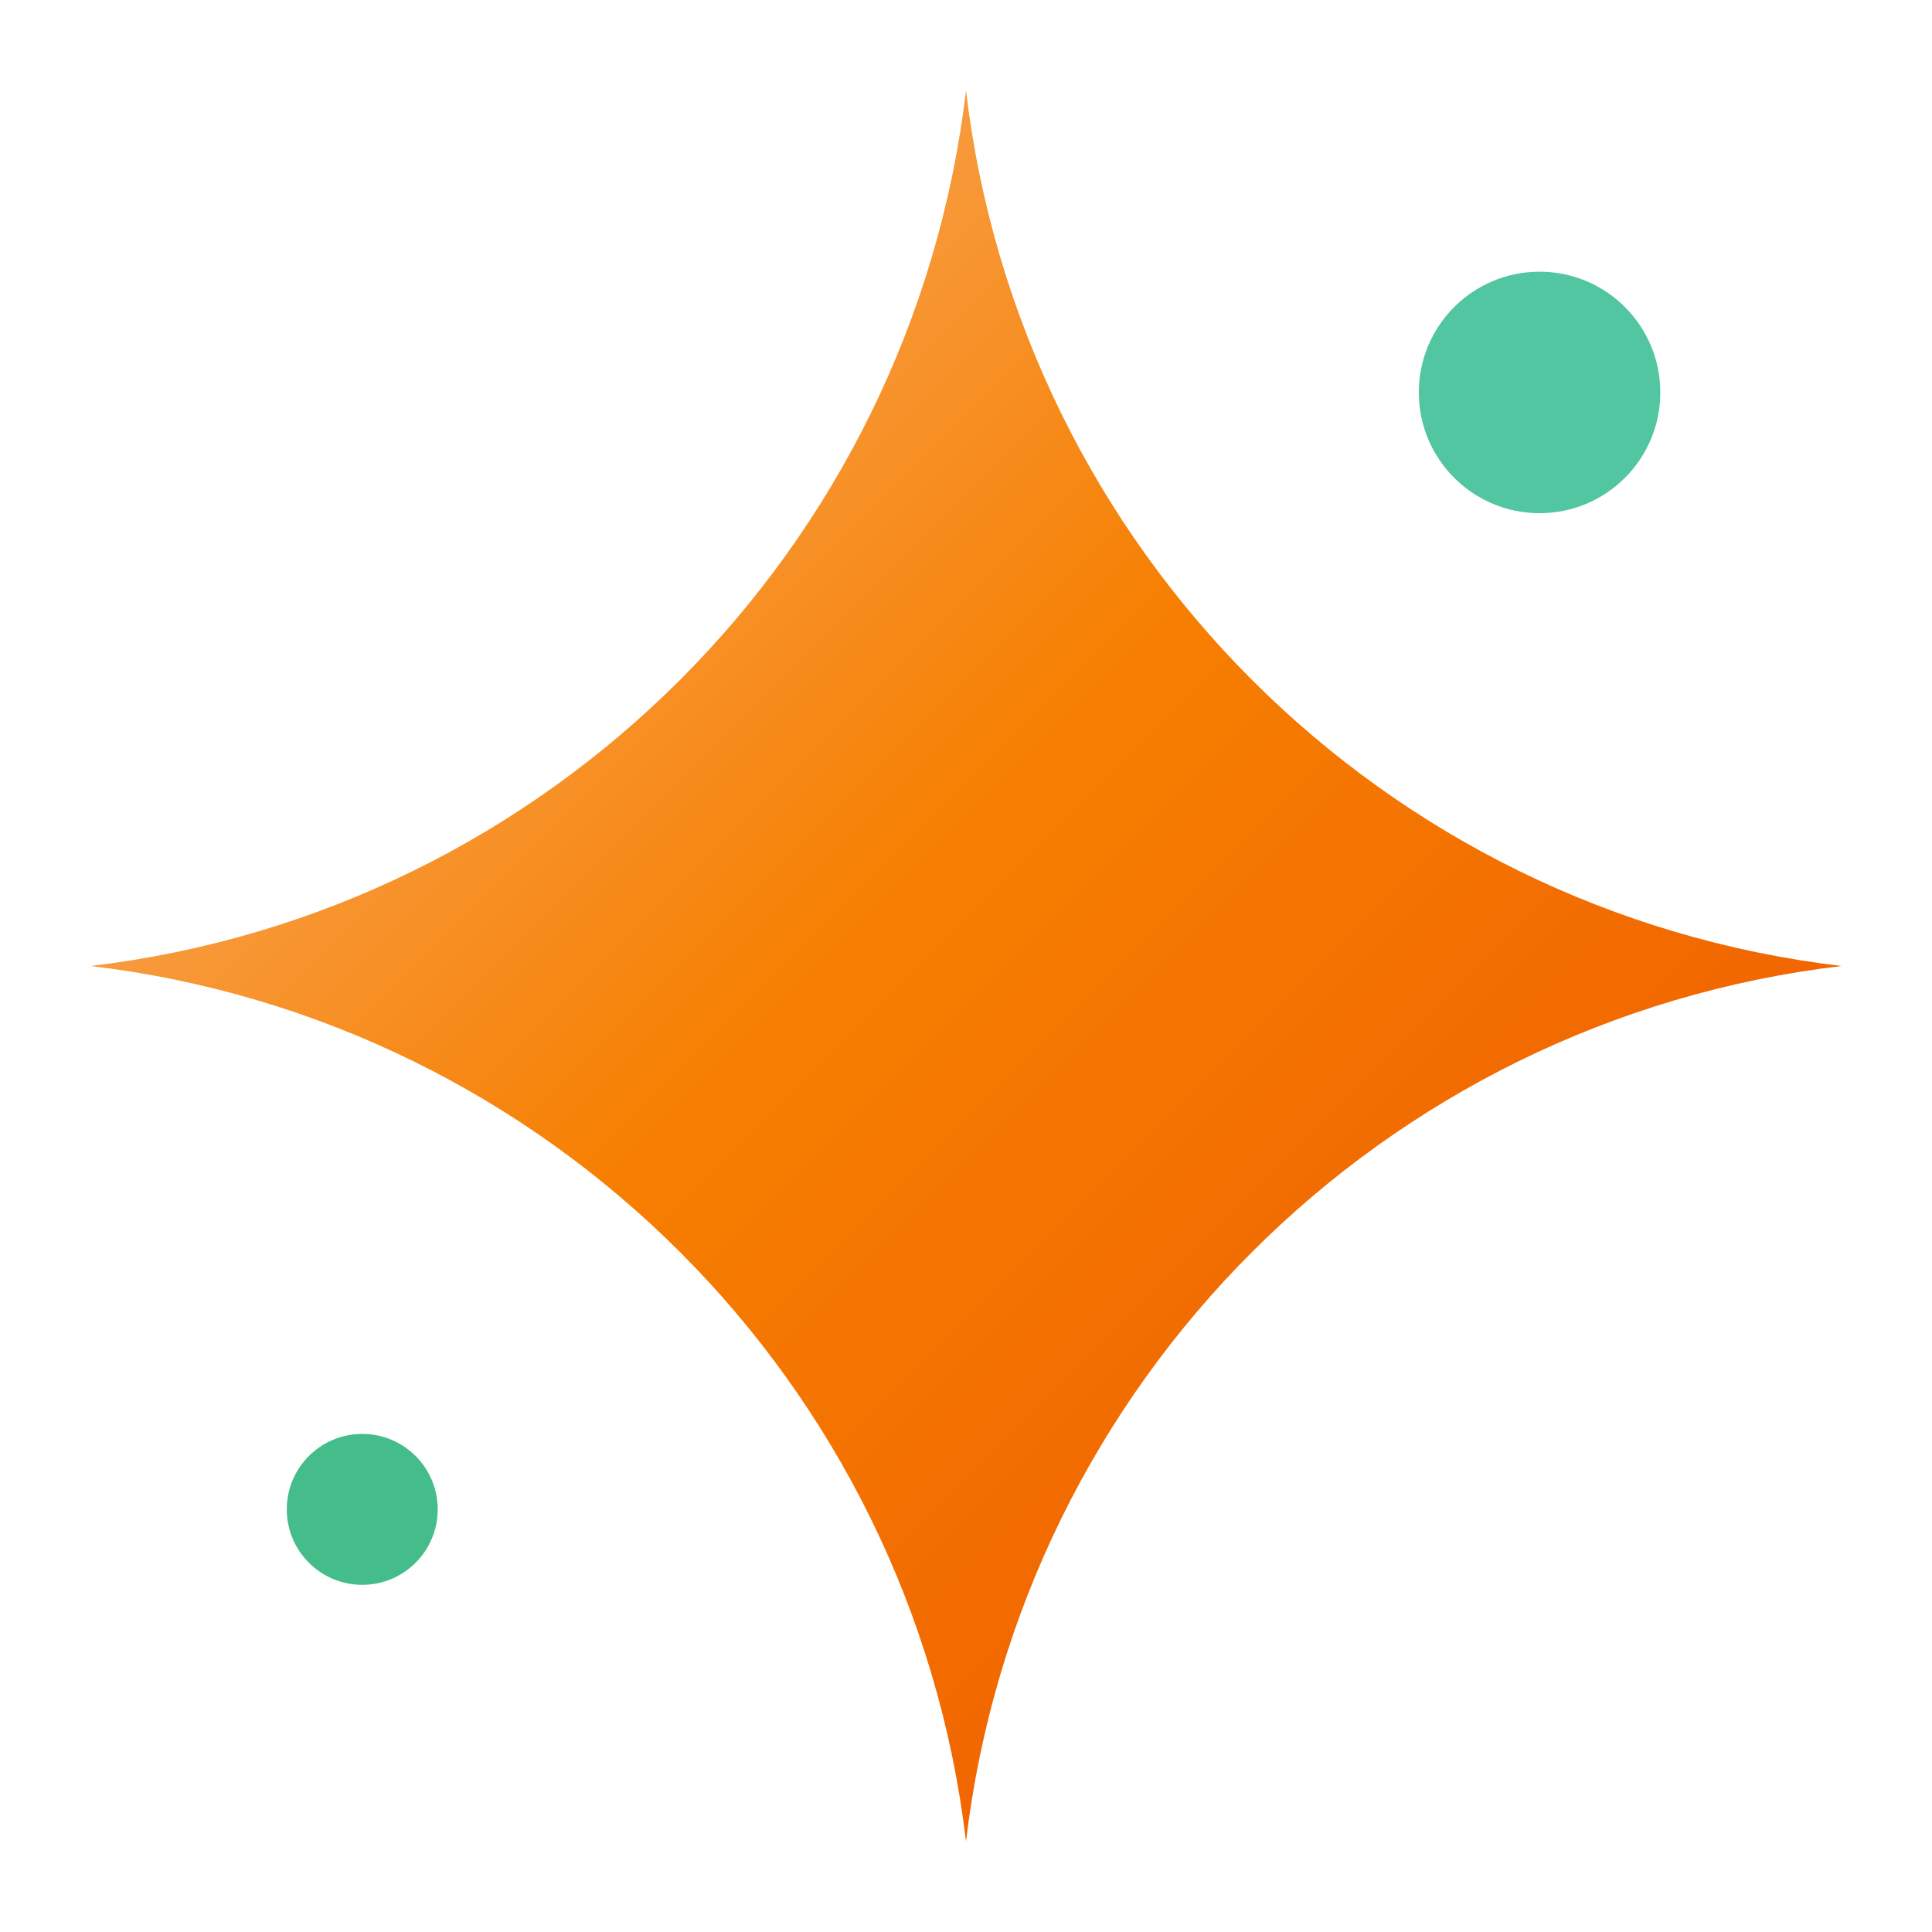
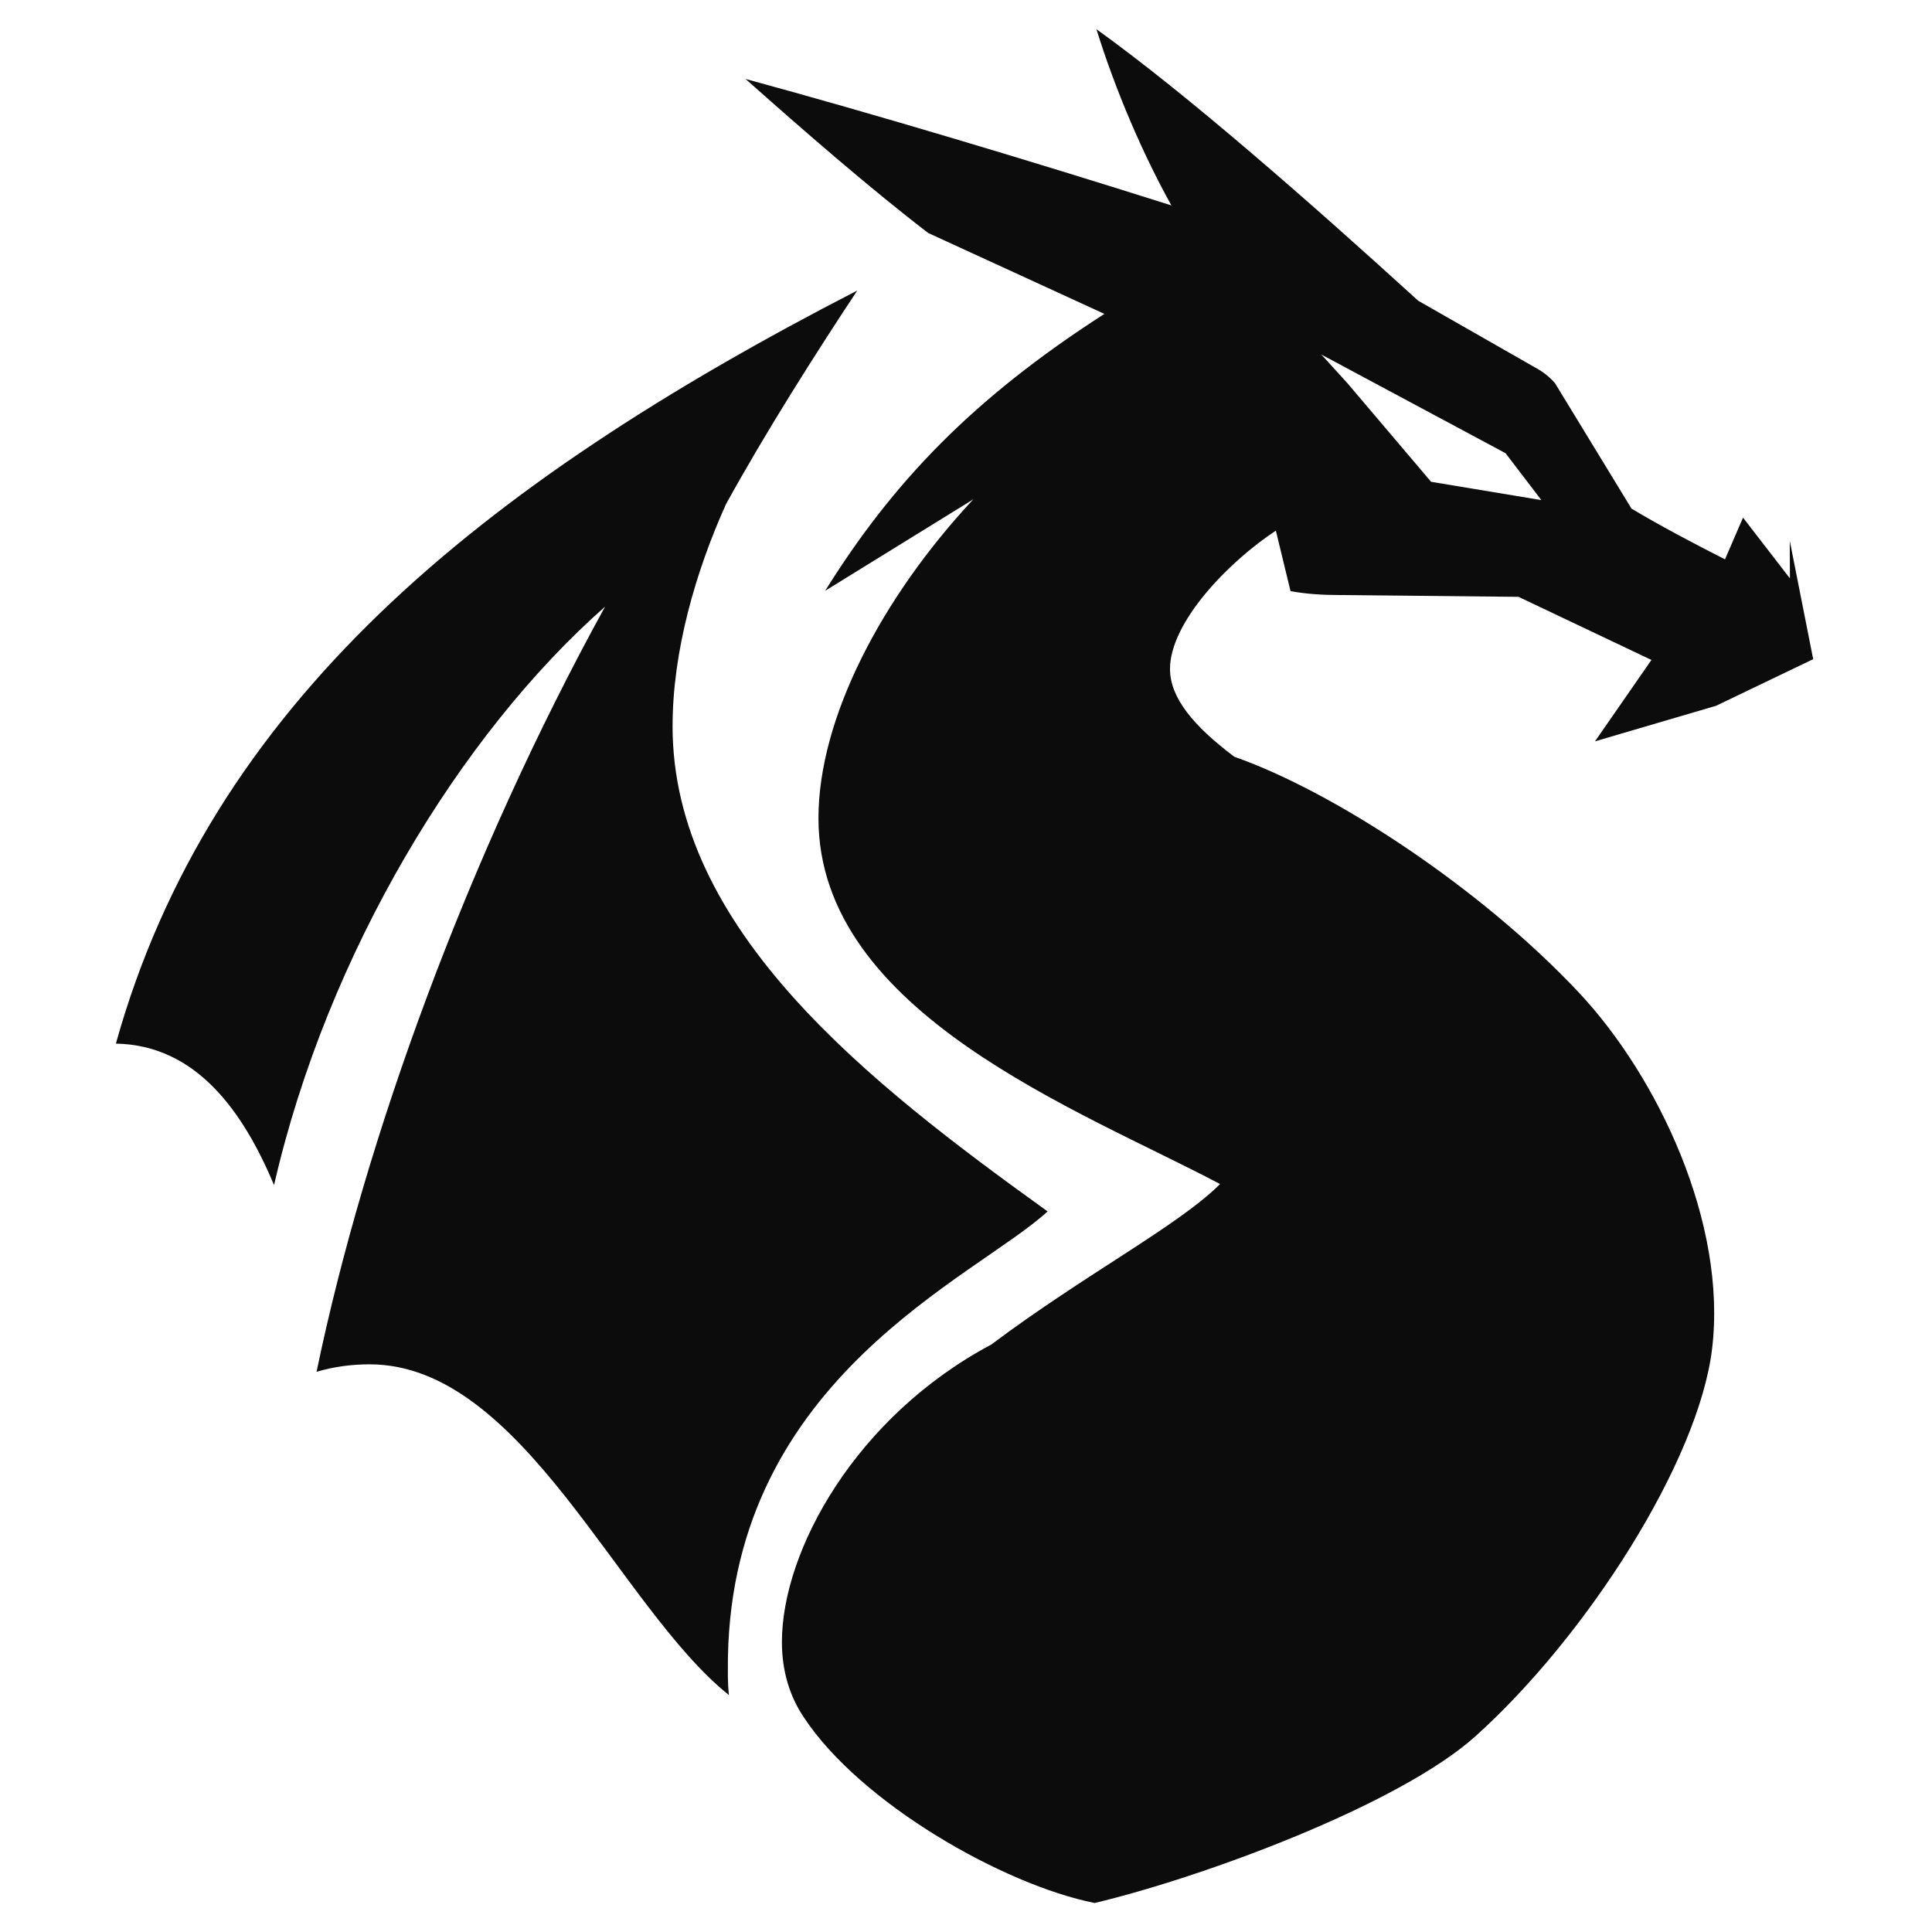
- <svg xmlns="http://www.w3.org/2000/svg" width="32" height="32" viewBox="0 0 32 32" fill="none">
-   <defs>
-     <linearGradient id="a" x1="4" y1="4" x2="28" y2="28" gradientUnits="userSpaceOnUse">
-       <stop stop-color="#F8B16D" />
-       <stop offset="0.45" stop-color="#F67F01" />
-       <stop offset="1" stop-color="#EE5700" />
-     </linearGradient>
-   </defs>
-   <path d="M16 1.5c.9 7.6 6.9 13.6 14.5 14.5C22.9 16.9 16.9 22.9 16 30.5 15.1 22.9 9.1 16.9 1.5 16 9.1 15.1 15.1 9.1 16 1.5Z" fill="url(#a)" />
-   <circle cx="25.5" cy="6.5" r="2" fill="#52C6A0" />
-   <circle cx="6" cy="25" r="1.25" fill="#44BD8B" />
+ <svg xmlns="http://www.w3.org/2000/svg" width="32" height="32" viewBox="16 16 480 480">
+   <style>
+     path { fill: #0c0c0c }
+     @media (prefers-color-scheme: dark) { path { fill: #f5f5f7 } }
+   </style>
+   <path d="m460.7 159.7-11.65-15.1-4.48 10.37c-7.936-4.032-16.06-8.32-23.23-12.61l-19.01-31.17c-1.344-1.536-2.944-2.816-4.736-3.776l-29.25-16.7c-26.5-24.13-57.28-51.2-79.94-67.46 4.8 15.42 11.52 30.98 18.62 43.78-35.2-11.14-73.6-22.66-105.8-31.42 14.4 12.8 30.72 27.01 45.38 38.27l43.78 20.1c-32.83 21.12-52.61 41.92-69.38 68.8l36.8-22.72c-22.72 24.38-38.46 54.34-38.46 79.23 0 48.45 65.22 72.58 99.78 90.88-10.37 10.37-33.66 22.46-56.83 39.87-33.6 17.86-52.03 51.14-52.03 73.92 0 7.04 1.856 13.38 5.44 18.69 14.02 21.31 49.54 41.6 72.26 46.14 26.88-6.4 75.52-24.32 94.59-41.41 27.6-24.8 55.4-68.2 58.8-96.2 3.8-31.2-13.4-67.6-33.1-88.6-24.2-25.8-60.6-49.8-85.57-58.56-10.24-7.68-16-14.72-16-21.82 0-11.58 14.46-26.56 26.3-34.37l3.648 15.04c3.968 0.704 7.936 0.96 11.97 0.96l44.67 0.448 33.02 15.68-14.02 20.22 30.08-8.832 24.13-11.58-5.824-29.44zm-89.15-24-20.8-24.51-6.464-7.104 45.76 24.51 8.896 11.65-27.39-4.544z" />
+   <path d="m183.1 196.4c0-18.56 5.696-38.34 13.25-55.1 9.92-18.05 22.59-37.95 32.64-53.12-94.27 48.51-160.7 103-184.2 187.1 20.03 0.384 31.62 16.9 39.3 35.14 13.18-57.54 46.34-112.1 82.24-143.7-33.86 61.5-59.65 132-71.68 190.1 4.288-1.28 8.704-1.856 13.18-1.856 38.08 0 61.82 60.22 89.28 82.18-0.384-3.2-0.256-6.208-0.256-9.472 1.28-69.5 61.57-94.27 79.42-110.7-44.42-31.94-93.18-69.89-93.18-120.6z" />
</svg>
